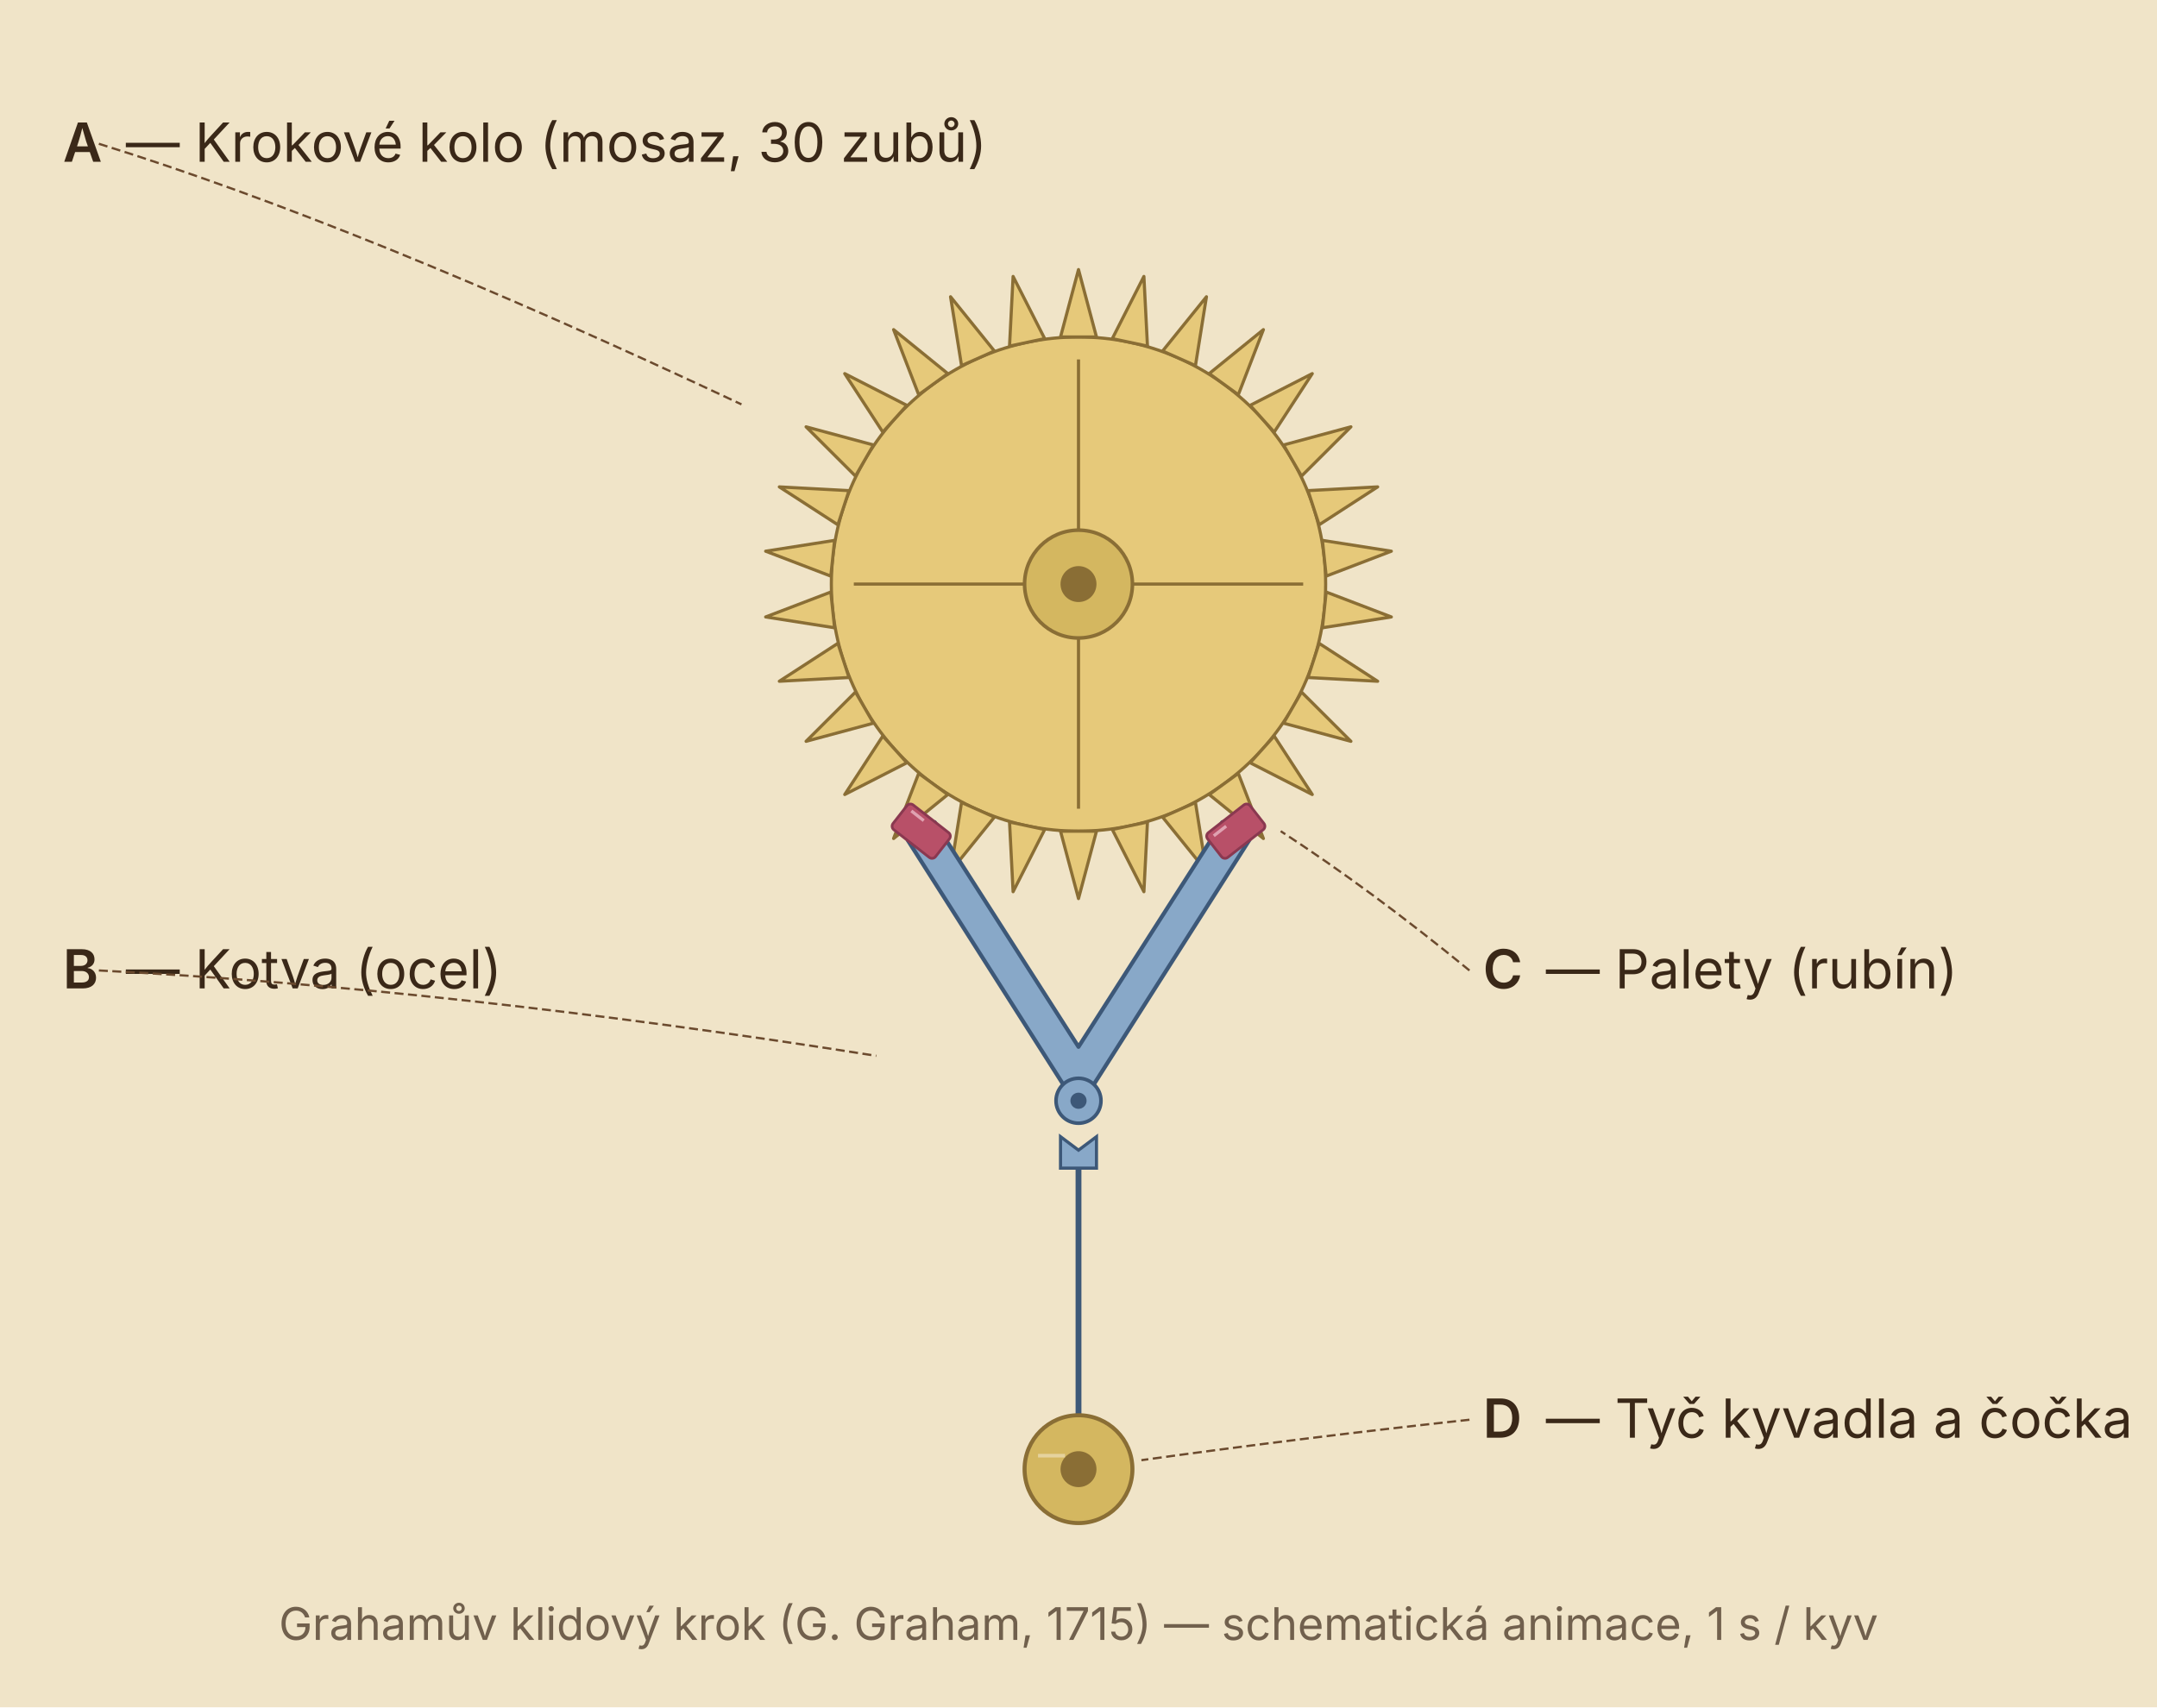
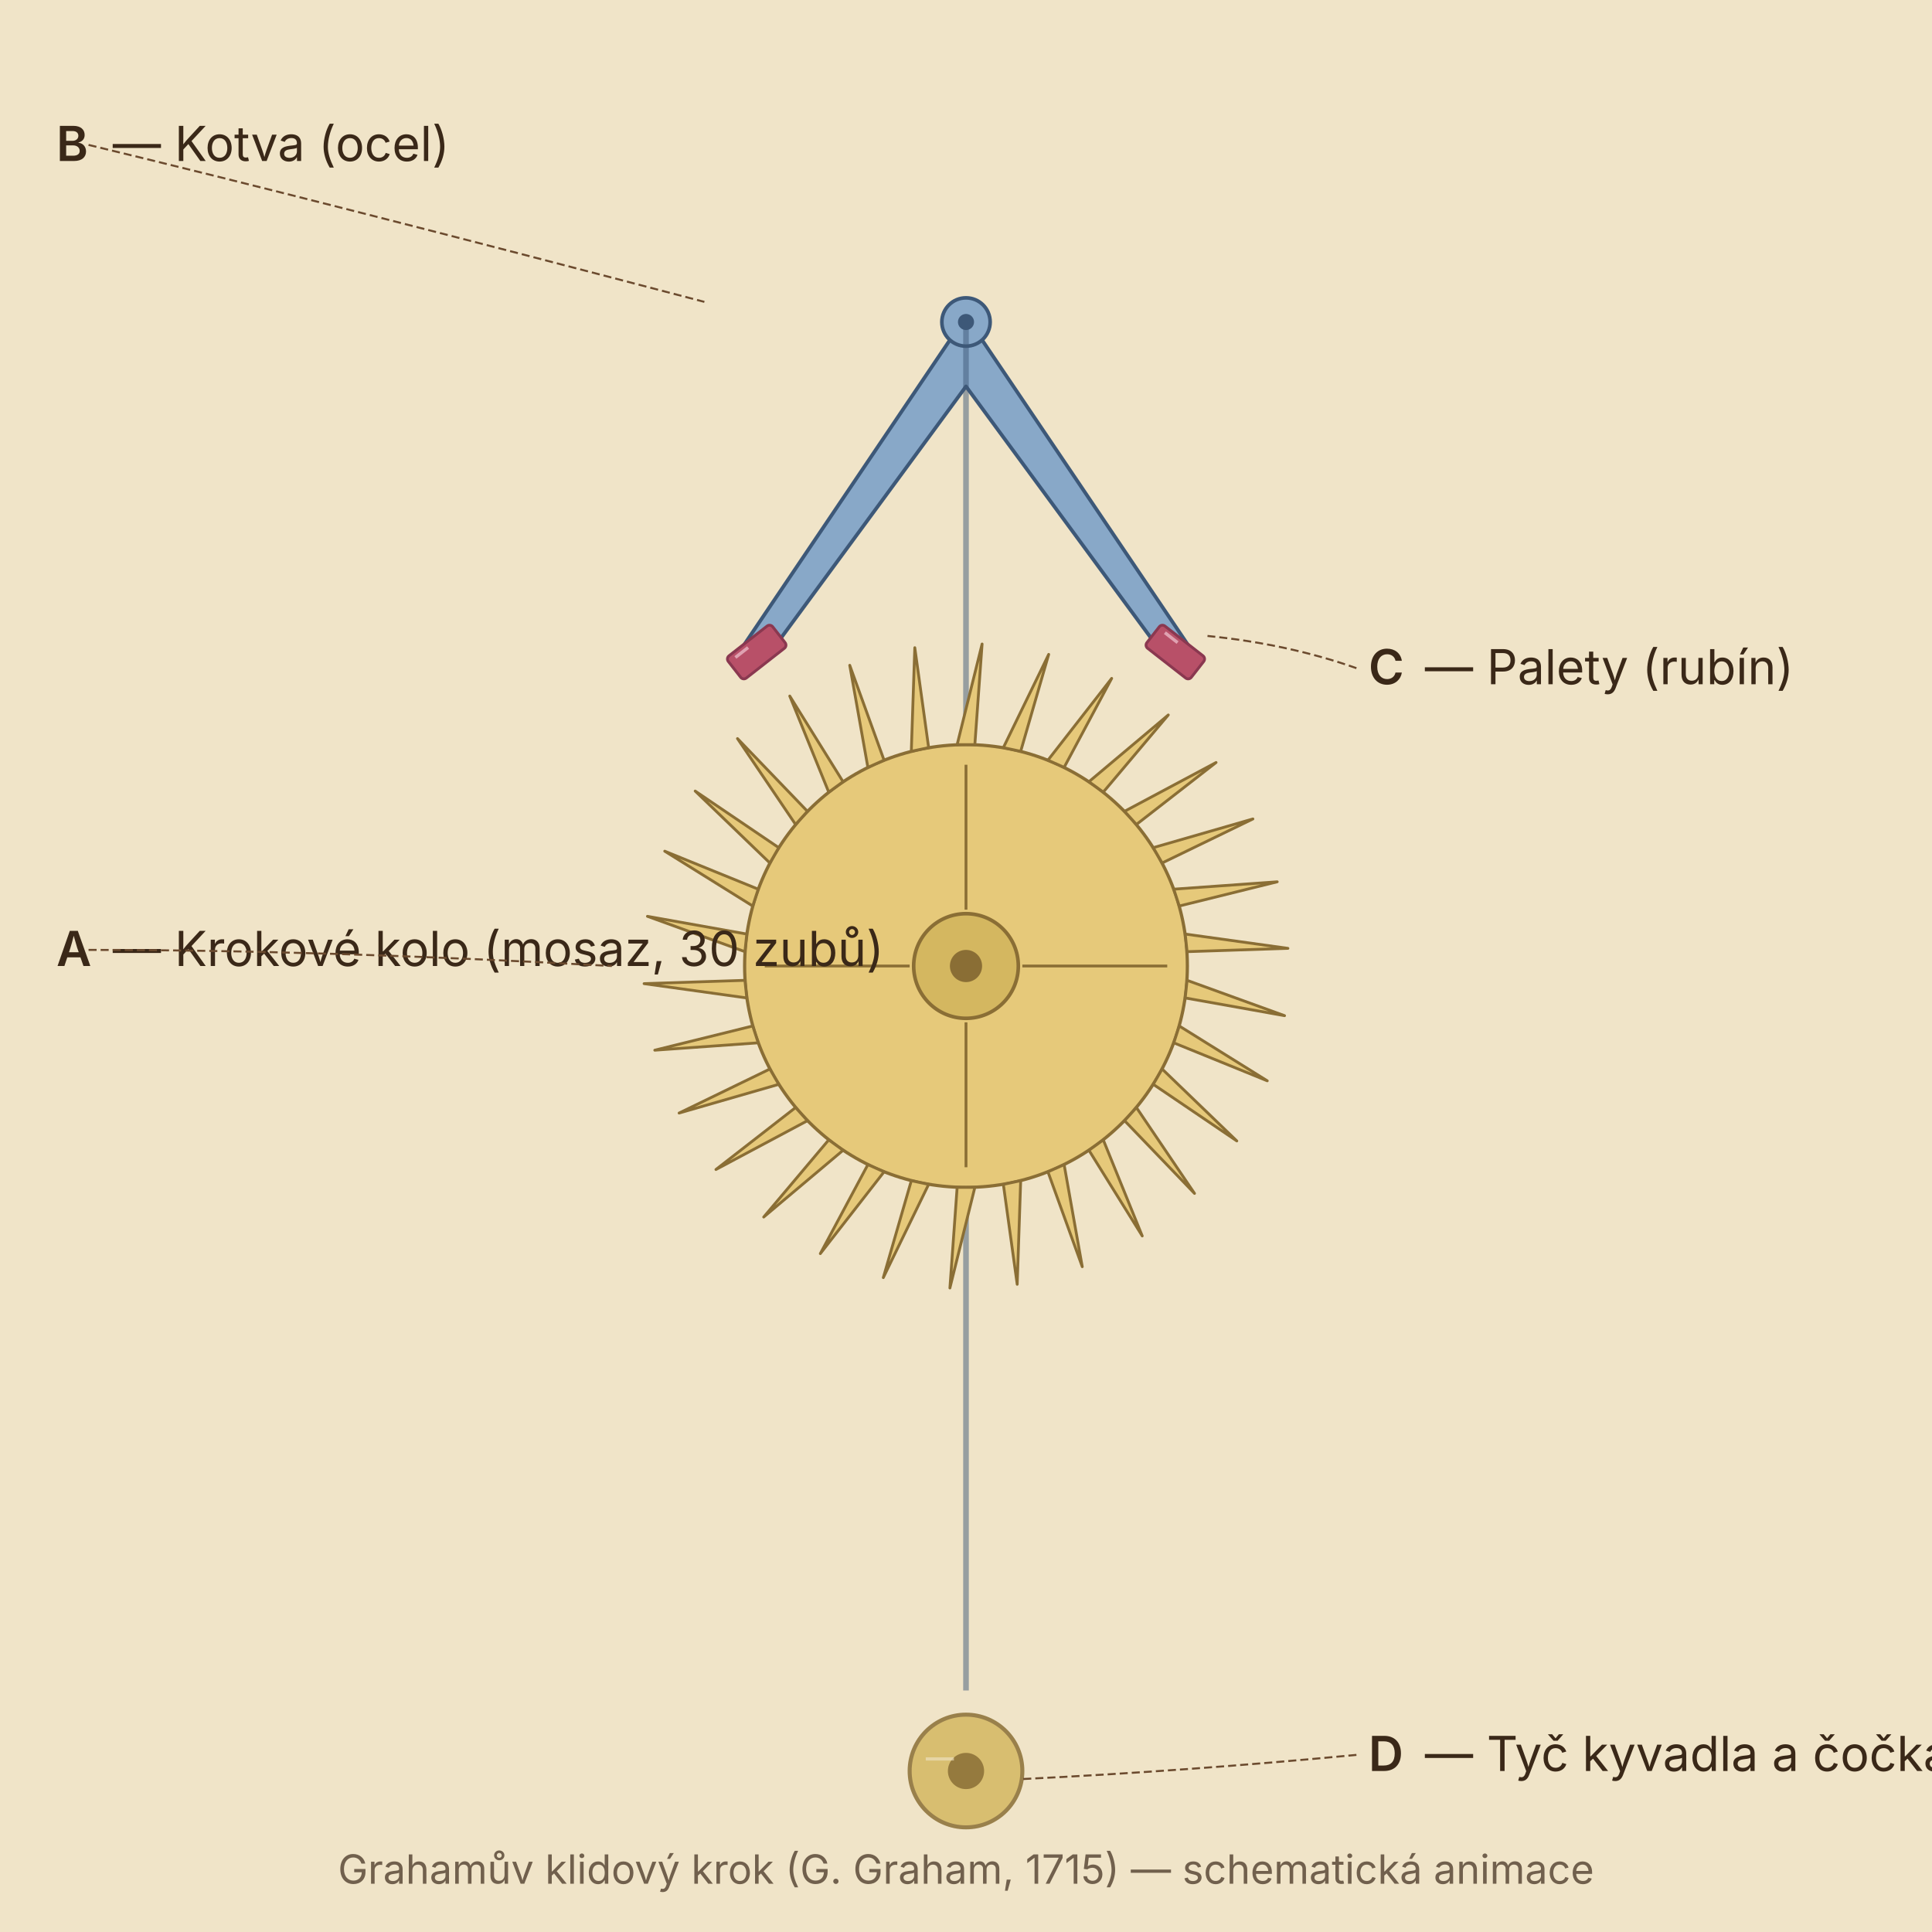
- <svg xmlns="http://www.w3.org/2000/svg" viewBox="0 0 480 380" role="img" aria-labelledby="title desc">
+ <svg xmlns="http://www.w3.org/2000/svg" viewBox="0 0 480 480" role="img" aria-labelledby="title desc">
  <defs>
    <g id="krokove-kolo">
-       <path d="         M 0,-70 L 3.95,-58.30         L 9.06,-63.06 L 11.46,-50.78         L 17.85,-56.18 L 19.06,-44.04         L 26.21,-48.32 L 25.99,-36.34         L 33.83,-39.34 L 32.10,-27.62         L 40.42,-29.26 L 37.12,-18.05         L 45.85,-18.32 L 41.00,-7.85         L 50.00,-6.70 L 43.70,2.74         L 52.78,5.10 L 45.16,13.20         L 54.07,16.95 L 45.24,23.45         L 53.78,28.49 L 43.86,33.13         L 51.84,39.36 L 41.05,42.04         L 48.31,49.34 L 36.85,49.93         L 43.26,58.20 L 31.36,56.65         L 36.79,65.79 L 24.66,62.06         L 28.99,71.95 L 16.86,66.07         L 19.97,76.59 L 8.07,68.65         L 9.87,79.66 L -1.62,69.81         L -1.62,80.95 L -12.54,69.43         L -13.86,80.40 L -23.96,67.16         L -26.49,77.85 L -35.62,63.18         L -38.95,73.33 L -46.94,57.40         L -50.93,67.04 L -57.60,50.00         L -62.32,58.95 L -67.50,41.07         L -72.78,49.34 L -76.40,30.81         L -82.10,38.35 L -84.13,19.43         L -90.00,26.34 L -90.31,7.21         Z" fill="none" stroke="none" />
+       <circle cx="0" cy="0" r="55" fill="#E6C97A" stroke="#8A6E35" stroke-width="0.8" />
      <g fill="#E6C97A" stroke="#8A6E35" stroke-width="0.7" stroke-linejoin="round">
-         <circle cx="0" cy="0" r="55" />
-         <g class="zuby">
-           <polygon points="0,-70 -4,-55 4,-55" />
-           <polygon points="0,-70 -4,-55 4,-55" transform="rotate(12)" />
-           <polygon points="0,-70 -4,-55 4,-55" transform="rotate(24)" />
-           <polygon points="0,-70 -4,-55 4,-55" transform="rotate(36)" />
-           <polygon points="0,-70 -4,-55 4,-55" transform="rotate(48)" />
-           <polygon points="0,-70 -4,-55 4,-55" transform="rotate(60)" />
-           <polygon points="0,-70 -4,-55 4,-55" transform="rotate(72)" />
-           <polygon points="0,-70 -4,-55 4,-55" transform="rotate(84)" />
-           <polygon points="0,-70 -4,-55 4,-55" transform="rotate(96)" />
-           <polygon points="0,-70 -4,-55 4,-55" transform="rotate(108)" />
-           <polygon points="0,-70 -4,-55 4,-55" transform="rotate(120)" />
-           <polygon points="0,-70 -4,-55 4,-55" transform="rotate(132)" />
-           <polygon points="0,-70 -4,-55 4,-55" transform="rotate(144)" />
-           <polygon points="0,-70 -4,-55 4,-55" transform="rotate(156)" />
-           <polygon points="0,-70 -4,-55 4,-55" transform="rotate(168)" />
-           <polygon points="0,-70 -4,-55 4,-55" transform="rotate(180)" />
-           <polygon points="0,-70 -4,-55 4,-55" transform="rotate(192)" />
-           <polygon points="0,-70 -4,-55 4,-55" transform="rotate(204)" />
-           <polygon points="0,-70 -4,-55 4,-55" transform="rotate(216)" />
-           <polygon points="0,-70 -4,-55 4,-55" transform="rotate(228)" />
-           <polygon points="0,-70 -4,-55 4,-55" transform="rotate(240)" />
-           <polygon points="0,-70 -4,-55 4,-55" transform="rotate(252)" />
-           <polygon points="0,-70 -4,-55 4,-55" transform="rotate(264)" />
-           <polygon points="0,-70 -4,-55 4,-55" transform="rotate(276)" />
-           <polygon points="0,-70 -4,-55 4,-55" transform="rotate(288)" />
-           <polygon points="0,-70 -4,-55 4,-55" transform="rotate(300)" />
-           <polygon points="0,-70 -4,-55 4,-55" transform="rotate(312)" />
-           <polygon points="0,-70 -4,-55 4,-55" transform="rotate(324)" />
-           <polygon points="0,-70 -4,-55 4,-55" transform="rotate(336)" />
-           <polygon points="0,-70 -4,-55 4,-55" transform="rotate(348)" />
-         </g>
+         <polygon points="-2.2,-55 4,-80 2.2,-55" />
+         <polygon points="-2.2,-55 4,-80 2.2,-55" transform="rotate(12)" />
+         <polygon points="-2.2,-55 4,-80 2.2,-55" transform="rotate(24)" />
+         <polygon points="-2.2,-55 4,-80 2.2,-55" transform="rotate(36)" />
+         <polygon points="-2.2,-55 4,-80 2.2,-55" transform="rotate(48)" />
+         <polygon points="-2.2,-55 4,-80 2.2,-55" transform="rotate(60)" />
+         <polygon points="-2.2,-55 4,-80 2.2,-55" transform="rotate(72)" />
+         <polygon points="-2.2,-55 4,-80 2.2,-55" transform="rotate(84)" />
+         <polygon points="-2.2,-55 4,-80 2.2,-55" transform="rotate(96)" />
+         <polygon points="-2.2,-55 4,-80 2.2,-55" transform="rotate(108)" />
+         <polygon points="-2.2,-55 4,-80 2.2,-55" transform="rotate(120)" />
+         <polygon points="-2.2,-55 4,-80 2.2,-55" transform="rotate(132)" />
+         <polygon points="-2.2,-55 4,-80 2.2,-55" transform="rotate(144)" />
+         <polygon points="-2.2,-55 4,-80 2.2,-55" transform="rotate(156)" />
+         <polygon points="-2.2,-55 4,-80 2.2,-55" transform="rotate(168)" />
+         <polygon points="-2.2,-55 4,-80 2.2,-55" transform="rotate(180)" />
+         <polygon points="-2.2,-55 4,-80 2.2,-55" transform="rotate(192)" />
+         <polygon points="-2.2,-55 4,-80 2.2,-55" transform="rotate(204)" />
+         <polygon points="-2.2,-55 4,-80 2.2,-55" transform="rotate(216)" />
+         <polygon points="-2.2,-55 4,-80 2.2,-55" transform="rotate(228)" />
+         <polygon points="-2.2,-55 4,-80 2.2,-55" transform="rotate(240)" />
+         <polygon points="-2.2,-55 4,-80 2.2,-55" transform="rotate(252)" />
+         <polygon points="-2.2,-55 4,-80 2.2,-55" transform="rotate(264)" />
+         <polygon points="-2.2,-55 4,-80 2.2,-55" transform="rotate(276)" />
+         <polygon points="-2.2,-55 4,-80 2.2,-55" transform="rotate(288)" />
+         <polygon points="-2.2,-55 4,-80 2.2,-55" transform="rotate(300)" />
+         <polygon points="-2.2,-55 4,-80 2.2,-55" transform="rotate(312)" />
+         <polygon points="-2.2,-55 4,-80 2.2,-55" transform="rotate(324)" />
+         <polygon points="-2.2,-55 4,-80 2.2,-55" transform="rotate(336)" />
+         <polygon points="-2.2,-55 4,-80 2.2,-55" transform="rotate(348)" />
      </g>
      <g stroke="#8A6E35" stroke-width="0.7" fill="none">
-         <line x1="0" y1="-50" x2="0" y2="-12" />
-         <line x1="0" y1="50" x2="0" y2="12" />
-         <line x1="-50" y1="0" x2="-12" y2="0" />
-         <line x1="50" y1="0" x2="12" y2="0" />
+         <line x1="0" y1="-50" x2="0" y2="-14" />
+         <line x1="0" y1="50" x2="0" y2="14" />
+         <line x1="-50" y1="0" x2="-14" y2="0" />
+         <line x1="50" y1="0" x2="14" y2="0" />
      </g>
-       <circle cx="0" cy="0" r="12" fill="#D4B760" stroke="#8A6E35" stroke-width="0.8" />
+       <circle cx="0" cy="0" r="13" fill="#D4B760" stroke="#8A6E35" stroke-width="0.9" />
      <circle cx="0" cy="0" r="4" fill="#8A6E35" />
    </g>
    <g id="kotva">
-       <path d="         M -38,-58 L -3,-3 L -3,3 L 3,3 L 3,-3 L 38,-58         L 32,-62 L 0,-12 L -32,-62 Z" fill="#88A8C8" stroke="#3D5878" stroke-width="0.9" stroke-linejoin="round" />
-       <g transform="translate(-35, -60) rotate(38)">
-         <rect x="-6" y="-3.5" width="12" height="7" rx="1" fill="#B85068" stroke="#8A3850" stroke-width="0.6" />
-         <line x1="-4.5" y1="-2.2" x2="-1" y2="-2.2" stroke="#F0C4D0" stroke-width="0.7" opacity="0.7" />
+       <path d="         M -55,80 L -3,3 L -3,-3 L 3,-3 L 3,3 L 55,80         L 50,84 L 0,16 L -50,84 Z" fill="#88A8C8" stroke="#3D5878" stroke-width="0.9" stroke-linejoin="round" />
+       <g transform="translate(-52, 82) rotate(-38)">
+         <rect x="-7" y="-3.5" width="14" height="7" rx="1" fill="#B85068" stroke="#8A3850" stroke-width="0.7" />
+         <line x1="-5" y1="-2.2" x2="-1" y2="-2.2" stroke="#F0C4D0" stroke-width="0.8" opacity="0.7" />
      </g>
-       <g transform="translate(35, -60) rotate(-38)">
-         <rect x="-6" y="-3.5" width="12" height="7" rx="1" fill="#B85068" stroke="#8A3850" stroke-width="0.6" />
-         <line x1="-4.5" y1="-2.2" x2="-1" y2="-2.2" stroke="#F0C4D0" stroke-width="0.7" opacity="0.7" />
+       <g transform="translate(52, 82) rotate(38)">
+         <rect x="-7" y="-3.5" width="14" height="7" rx="1" fill="#B85068" stroke="#8A3850" stroke-width="0.7" />
+         <line x1="-5" y1="-2.2" x2="-1" y2="-2.2" stroke="#F0C4D0" stroke-width="0.8" opacity="0.7" />
      </g>
-       <circle cx="0" cy="0" r="5" fill="#88A8C8" stroke="#3D5878" stroke-width="0.8" />
-       <circle cx="0" cy="0" r="1.8" fill="#3D5878" />
-     </g>
-     <g id="kyvadlo">
-       <path d="M -4,0 L 0,3 L 4,0 L 4,7 L -4,7 Z" fill="#88A8C8" stroke="#3D5878" stroke-width="0.7" />
-       <line x1="0" y1="7" x2="0" y2="62" stroke="#3D5878" stroke-width="1.3" />
-       <circle cx="0" cy="74" r="12" fill="#D4B760" stroke="#8A6E35" stroke-width="0.9" />
-       <circle cx="0" cy="74" r="4" fill="#8A6E35" />
-       <line x1="-9" y1="71" x2="-3" y2="71" stroke="#F0E4C8" stroke-width="0.8" opacity="0.6" />
+       <circle cx="0" cy="0" r="6" fill="#88A8C8" stroke="#3D5878" stroke-width="0.9" />
+       <circle cx="0" cy="0" r="2" fill="#3D5878" />
    </g>
    <style>
      .krok-popisek {
        font: 12px/1.3 'Inter', 'Helvetica Neue', 'Arial', sans-serif;
        font-weight: 400;
        fill: #3A2818;
      }
      .krok-popisek-cislo {
        font: 600 12px/1.3 'Inter', 'Helvetica Neue', 'Arial', sans-serif;
        fill: #3A2818;
      }
      .krok-popisek-mensi {
        font: 10px/1.3 'Inter', 'Helvetica Neue', 'Arial', sans-serif;
        font-weight: 400;
        fill: #3A2818;
        opacity: 0.7;
      }
      .krok-leader {
        stroke: #6B4A2E;
        stroke-width: 0.5;
        stroke-dasharray: 2 1;
        fill: none;
      }
    </style>
  </defs>
-   <rect x="0" y="0" width="480" height="380" fill="#F0E4C8" />
-   <g transform="translate(240, 130)">
-     <use href="#krokove-kolo">
-       <animateTransform attributeName="transform" type="rotate" from="0" to="-12" dur="1s" repeatCount="indefinite" accumulate="sum" calcMode="discrete" />
-     </use>
+   <rect x="0" y="0" width="480" height="480" fill="#F0E4C8" />
+   <g class="kyvadlo" transform="translate(240, 80)">
+     <animateTransform attributeName="transform" type="rotate" values="-5; 5; -5" keyTimes="0; 0.5; 1" dur="2s" repeatCount="indefinite" calcMode="spline" keySplines="0.4 0 0.6 1; 0.4 0 0.6 1" additive="sum" />
+     <g transform="translate(-240, -80)">
+       <use href="#kotva" x="240" y="80" />
+     </g>
+     <line x1="0" y1="0" x2="0" y2="340" stroke="#3D5878" stroke-width="1.4" opacity="0.5" />
+     <circle cx="0" cy="360" r="14" fill="#D4B760" stroke="#8A6E35" stroke-width="1" opacity="0.85" />
+     <circle cx="0" cy="360" r="4.5" fill="#8A6E35" opacity="0.85" />
+     <line x1="-10" y1="357" x2="-3" y2="357" stroke="#F0E4C8" stroke-width="0.8" opacity="0.6" />
  </g>
-   <g transform="translate(240, 245)">
-     <animateTransform attributeName="transform" type="rotate" values="-5; 5; -5" keyTimes="0; 0.5; 1" dur="2s" repeatCount="indefinite" calcMode="spline" keySplines="0.4 0 0.6 1; 0.4 0 0.6 1" additive="sum" />
-     <use href="#kotva" />
-     <g transform="translate(0, 8)">
-       <use href="#kyvadlo" />
+   <g transform="translate(240, 240)">
+     <g>
+       <animateTransform attributeName="transform" type="rotate" from="0" to="-360" dur="30s" repeatCount="indefinite" />
+       <use href="#krokove-kolo" />
    </g>
  </g>
-   <text x="14" y="36" class="krok-popisek-cislo">A</text>
-   <text x="28" y="36" class="krok-popisek">— Krokové kolo (mosaz, 30 zubů)</text>
-   <path d="M 22 32 Q 80 50 165 90" class="krok-leader" />
-   <text x="14" y="220" class="krok-popisek-cislo">B</text>
-   <text x="28" y="220" class="krok-popisek">— Kotva (ocel)</text>
-   <path d="M 22 216 Q 100 220 195 235" class="krok-leader" />
-   <text x="330" y="220" class="krok-popisek-cislo">C</text>
-   <text x="344" y="220" class="krok-popisek">— Palety (rubín)</text>
-   <path d="M 327 216 Q 305 198 285 185" class="krok-leader" />
-   <text x="330" y="320" class="krok-popisek-cislo">D</text>
-   <text x="344" y="320" class="krok-popisek">— Tyč kyvadla a čočka</text>
-   <path d="M 327 316 Q 290 320 254 325" class="krok-leader" />
-   <text x="240" y="365" text-anchor="middle" class="krok-popisek-mensi">
-     Grahamův klidový krok (G. Graham, 1715) — schematická animace, 1 s / kyv
+   <text x="14" y="240" class="krok-popisek-cislo">A</text>
+   <text x="28" y="240" class="krok-popisek">— Krokové kolo (mosaz, 30 zubů)</text>
+   <path d="M 22 236 Q 80 236 152 240" class="krok-leader" />
+   <text x="14" y="40" class="krok-popisek-cislo">B</text>
+   <text x="28" y="40" class="krok-popisek">— Kotva (ocel)</text>
+   <path d="M 22 36 Q 80 50 175 75" class="krok-leader" />
+   <text x="340" y="170" class="krok-popisek-cislo">C</text>
+   <text x="354" y="170" class="krok-popisek">— Palety (rubín)</text>
+   <path d="M 337 166 Q 320 160 300 158" class="krok-leader" />
+   <text x="340" y="440" class="krok-popisek-cislo">D</text>
+   <text x="354" y="440" class="krok-popisek">— Tyč kyvadla a čočka</text>
+   <path d="M 337 436 Q 295 440 254 442" class="krok-leader" />
+   <text x="240" y="468" text-anchor="middle" class="krok-popisek-mensi">
+     Grahamův klidový krok (G. Graham, 1715) — schematická animace
  </text>
</svg>
